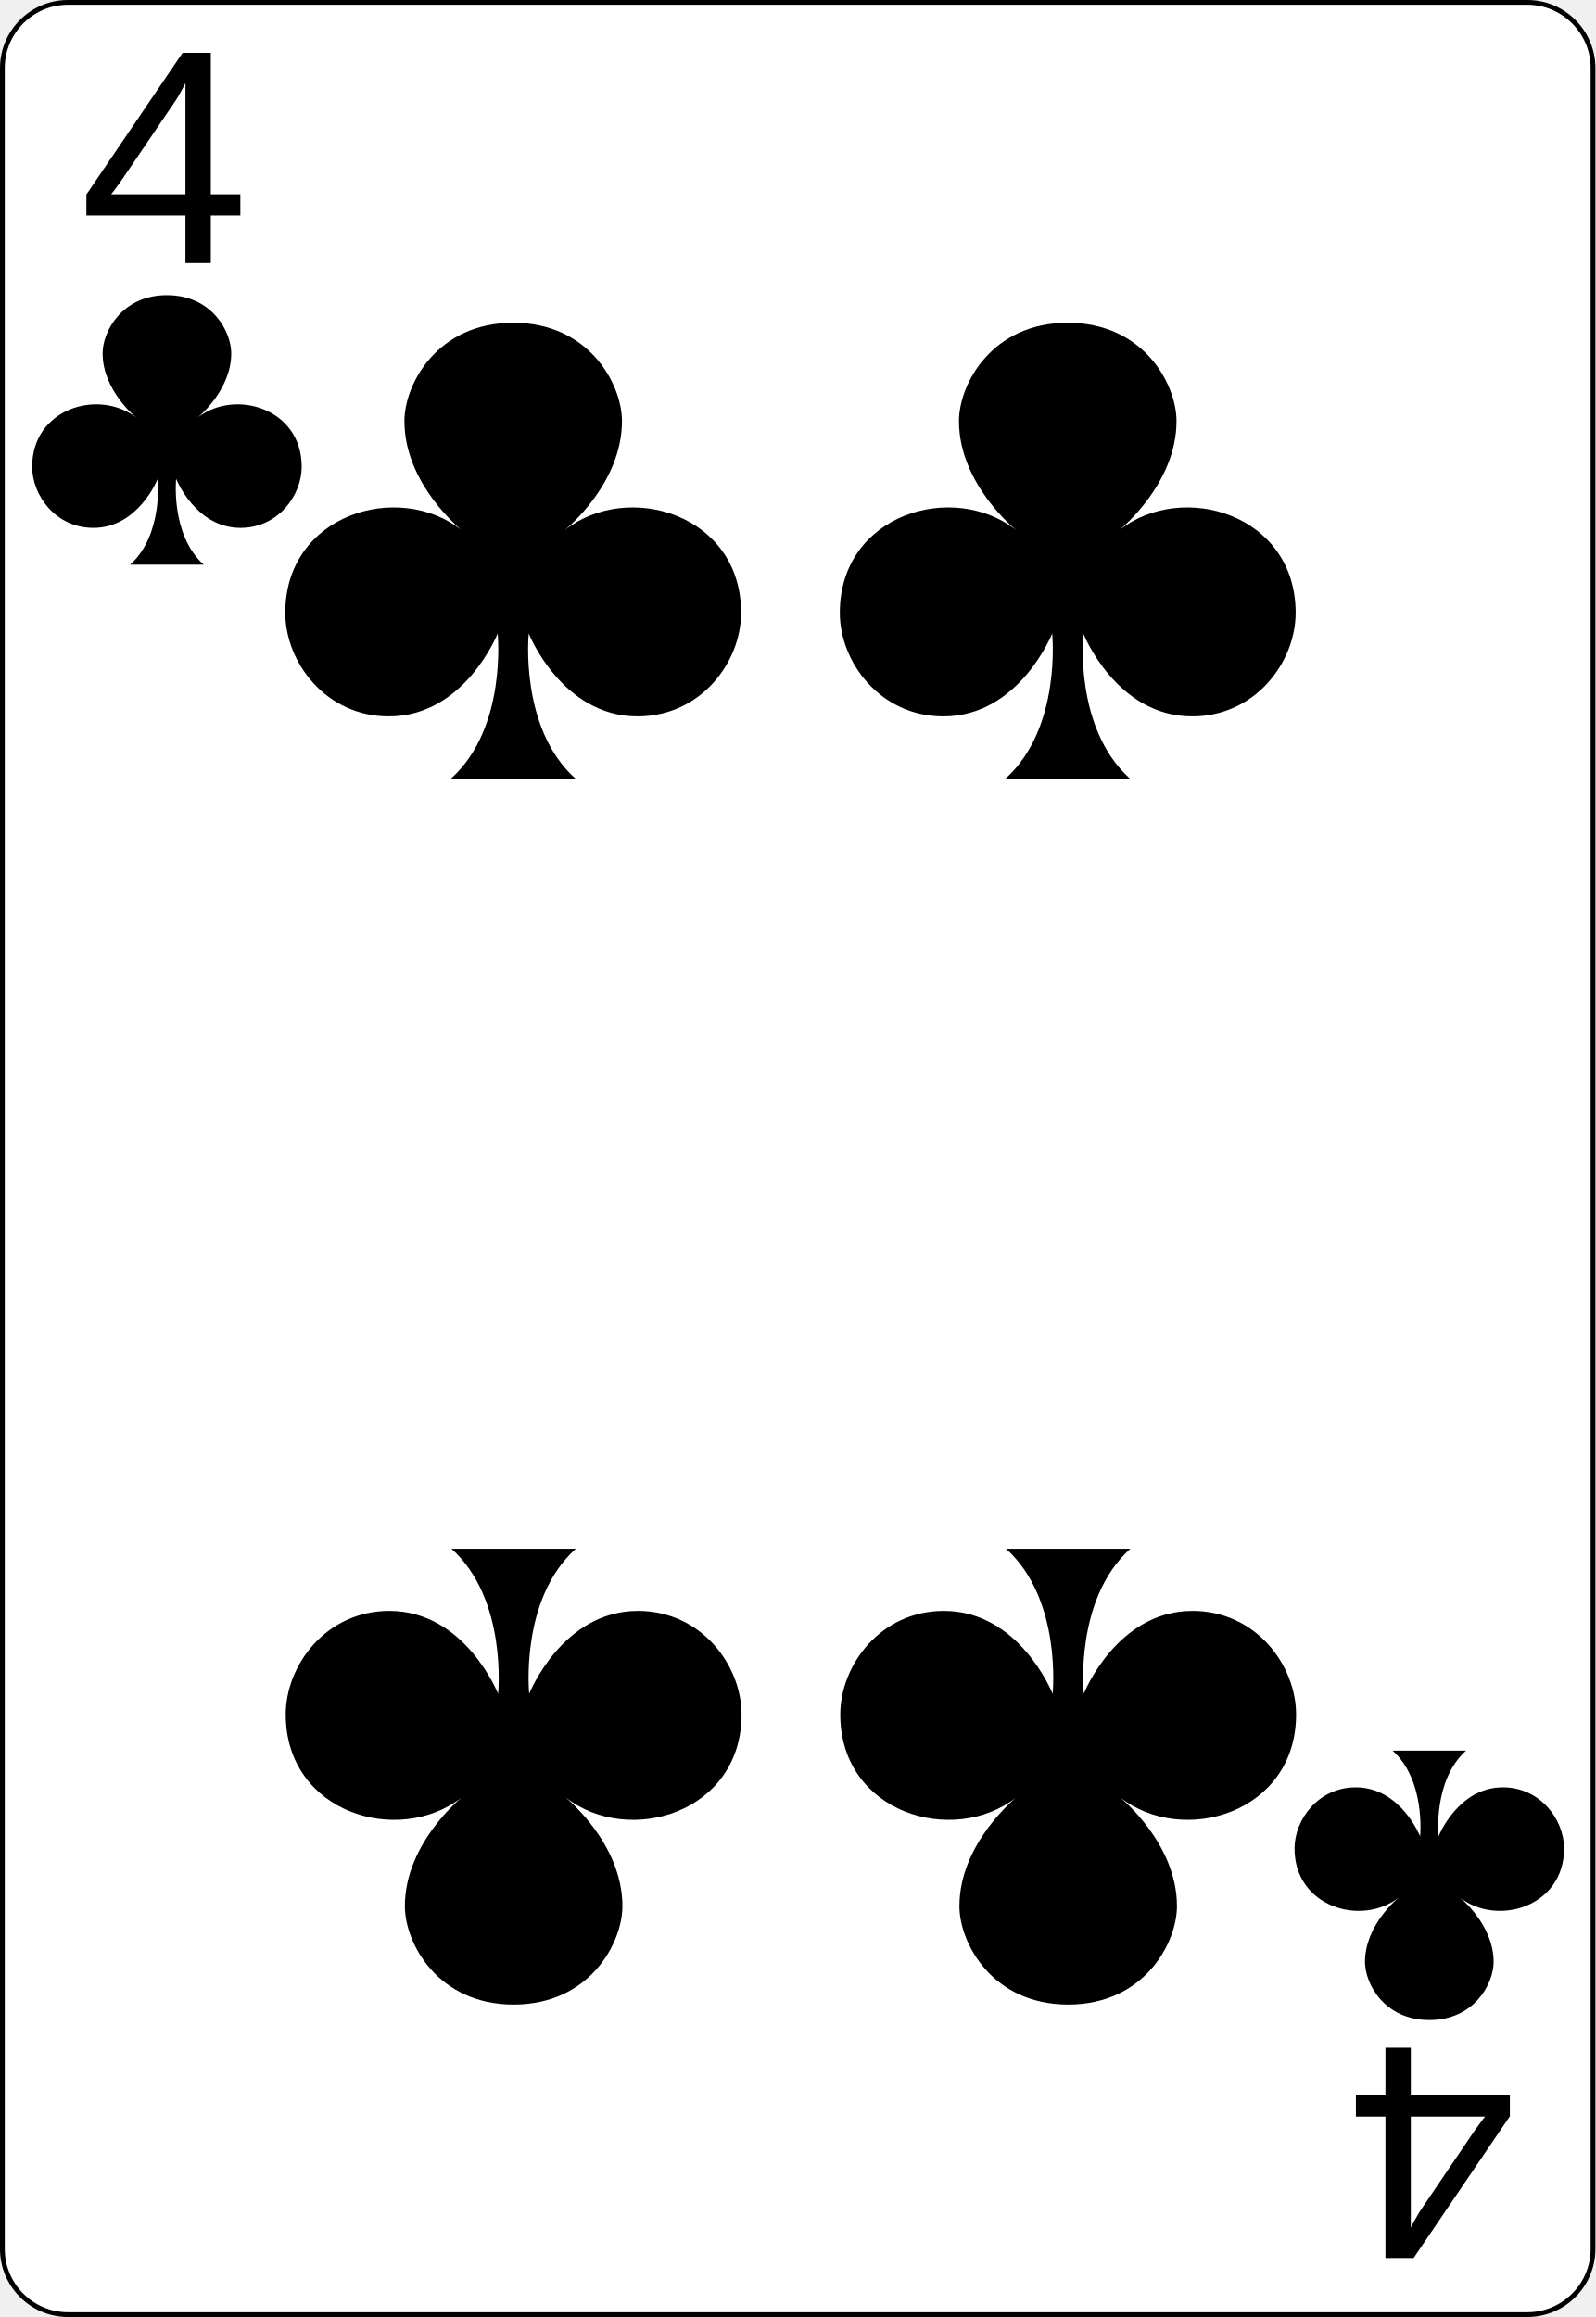
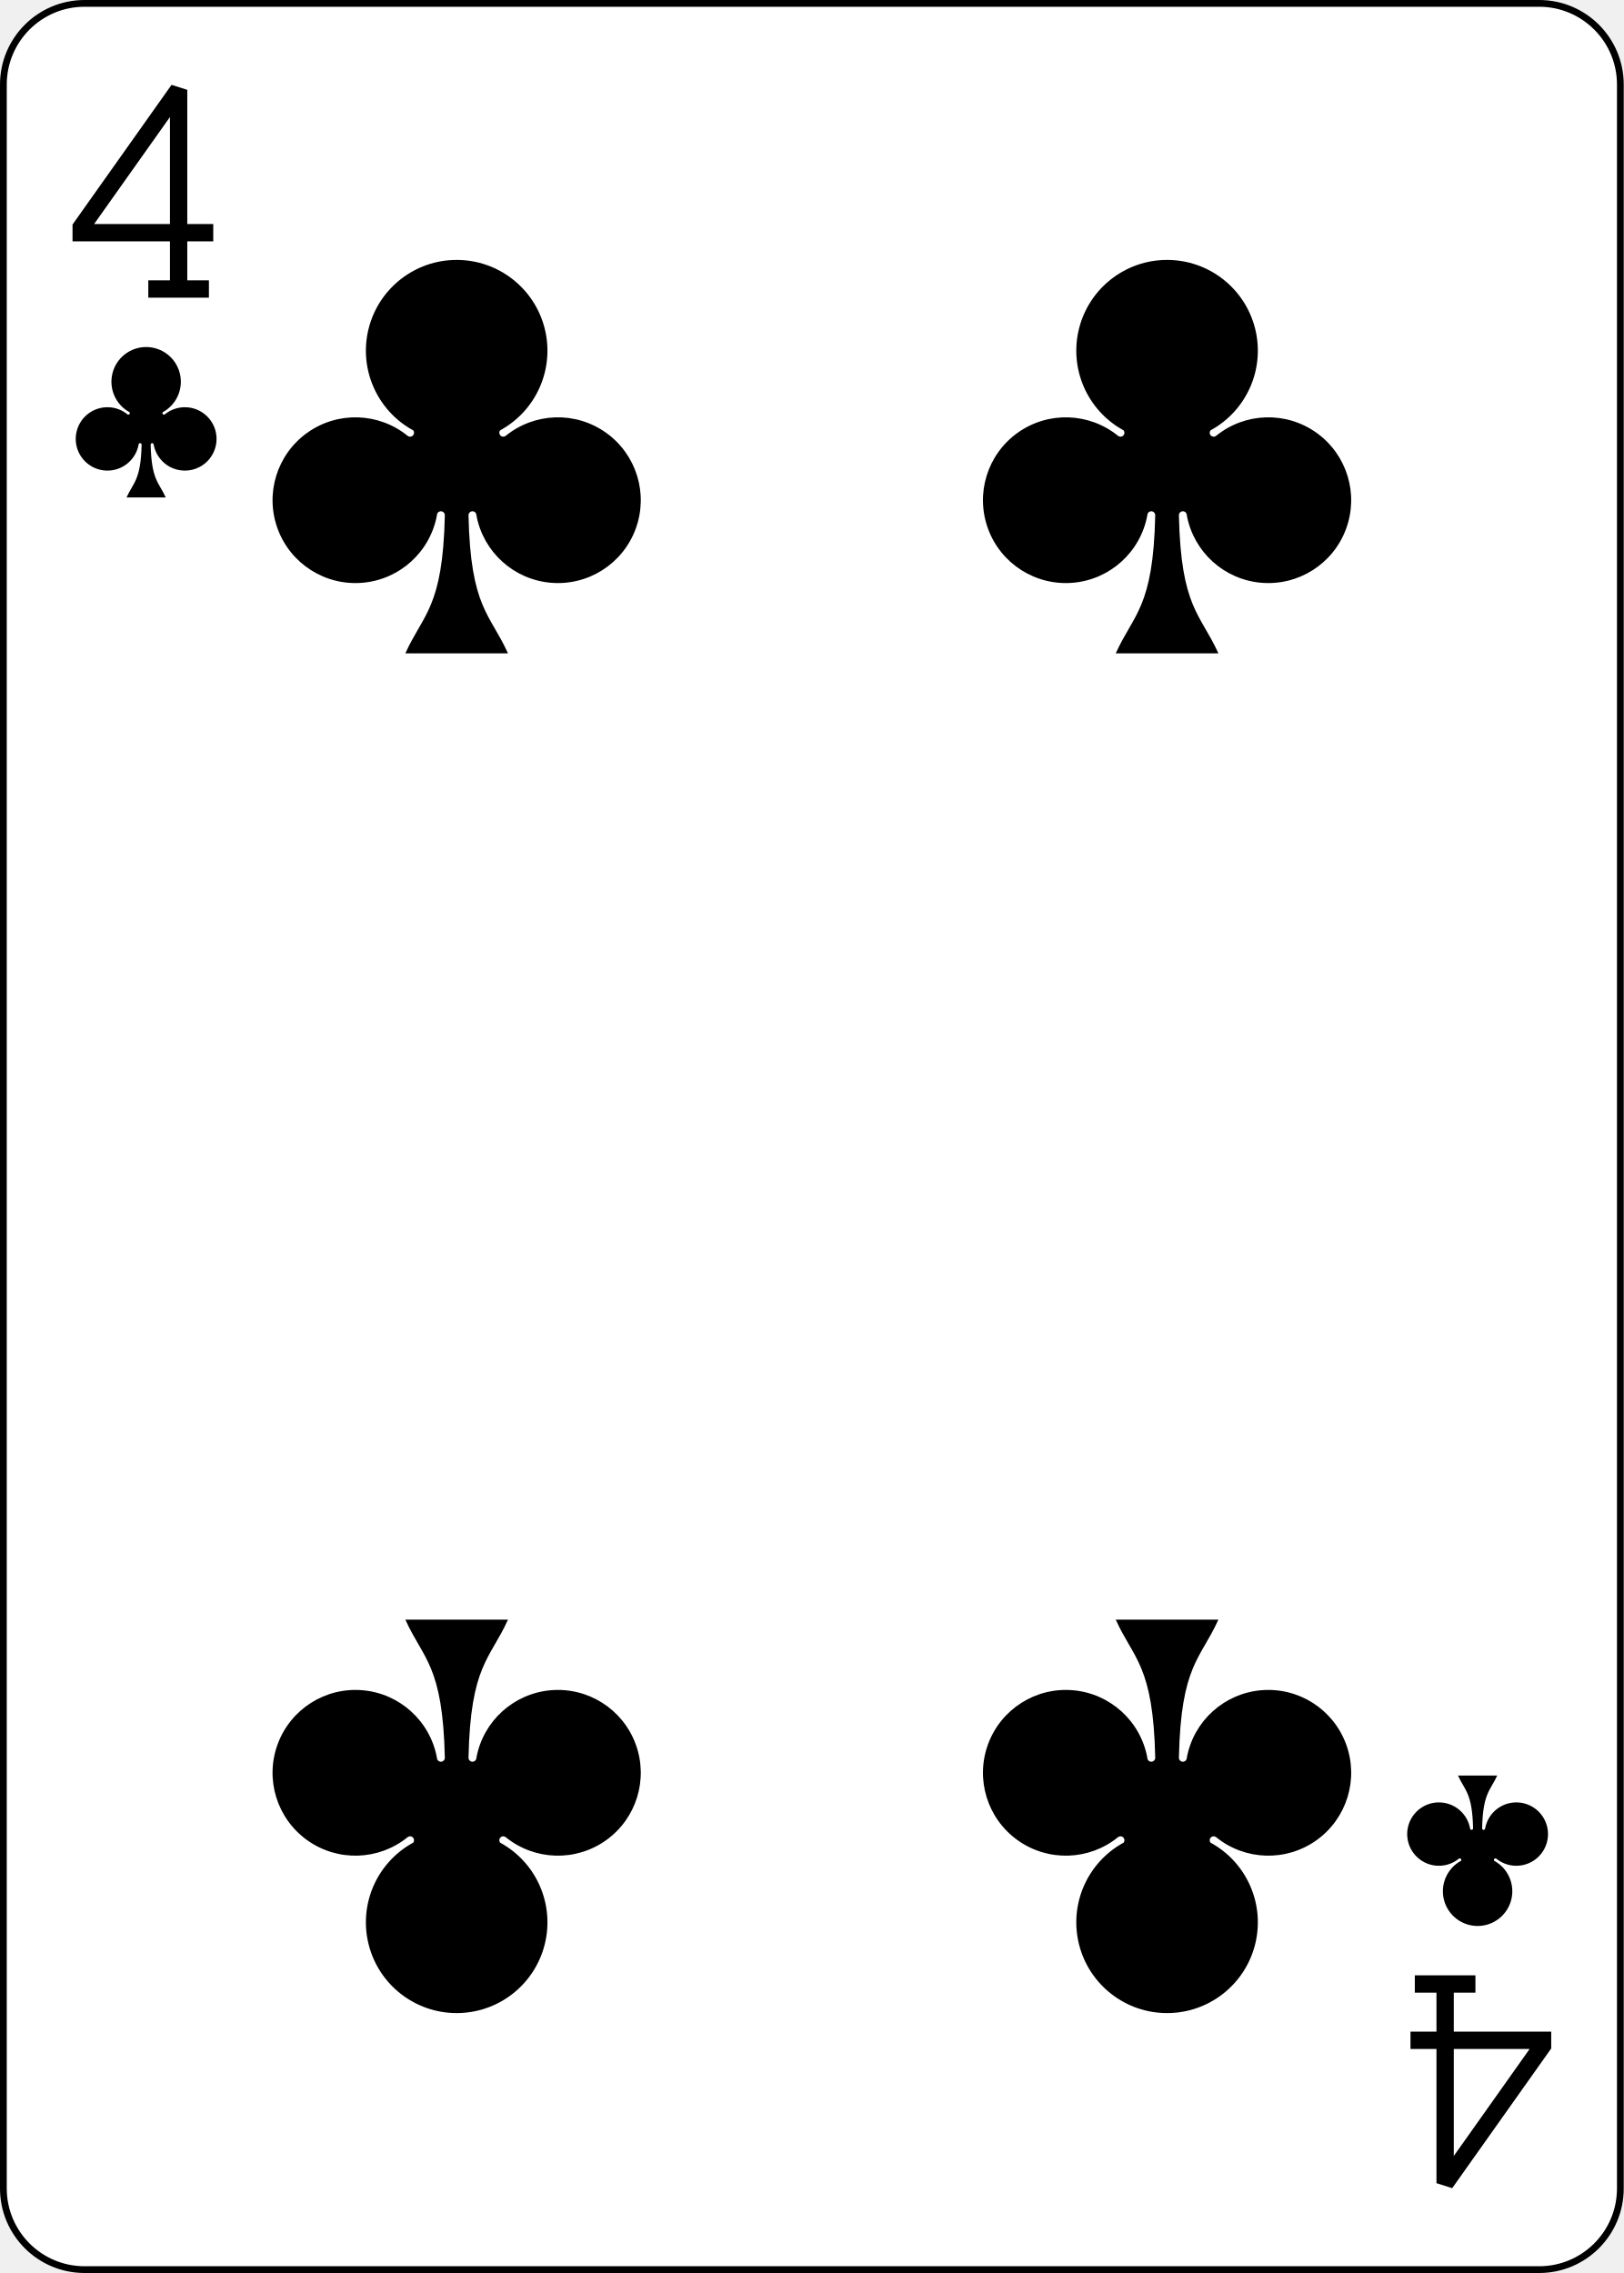
- <svg xmlns="http://www.w3.org/2000/svg" xmlns:xlink="http://www.w3.org/1999/xlink" width="167.087pt" height="242.667pt" viewBox="0 0 167.087 242.667" xml:space="preserve" id="svg2" version="1.1">
-   <defs id="defs41">
-     <radialGradient xlink:href="#linearGradient2984" id="radialGradient3760" cx="48.231" cy="18.138" fx="48.231" fy="18.138" r="9.5" gradientUnits="userSpaceOnUse" gradientTransform="matrix(-1.560526,0.01828294,-0.02684055,-2.290953,123.9838,58.80911)" />
-     <linearGradient id="linearGradient2984">
-       <stop style="stop-color:#000000;stop-opacity:1;" offset="0" id="stop2986" />
-       <stop style="stop-color:#000000;stop-opacity:0.656;" offset="1" id="stop2988" />
-     </linearGradient>
-     <radialGradient xlink:href="#linearGradient3784" id="radialGradient3792" cx="171.487" cy="511.223" fx="171.487" fy="511.223" r="81.903" gradientTransform="matrix(1.152989,-0.6739155,0.3948202,0.6754904,-233.6326,270.4008)" gradientUnits="userSpaceOnUse" />
-     <linearGradient id="linearGradient3784">
-       <stop style="stop-color:#ffffff;stop-opacity:0.534;" offset="0" id="stop3786" />
-       <stop style="stop-color:#000000;stop-opacity:0;" offset="1" id="stop3788" />
-     </linearGradient>
-     <radialGradient r="81.903" fy="511.223" fx="171.487" cy="511.223" cx="171.487" gradientTransform="matrix(1.152989,-0.6739155,0.3948202,0.6754904,-233.6326,270.4008)" gradientUnits="userSpaceOnUse" id="radialGradient3855" xlink:href="#linearGradient3784-4" />
-     <linearGradient id="linearGradient3784-4">
-       <stop style="stop-color:#ffffff;stop-opacity:0.519;" offset="0" id="stop3786-8" />
-       <stop style="stop-color:#000000;stop-opacity:0;" offset="1" id="stop3788-6" />
-     </linearGradient>
-     <radialGradient r="81.903" fy="461.841" fx="181.694" cy="461.841" cx="181.694" gradientTransform="matrix(1.152989,-0.6739155,0.3948202,0.6754904,-233.6326,270.4008)" gradientUnits="userSpaceOnUse" id="radialGradient3916" xlink:href="#linearGradient3784-3" />
-     <linearGradient id="linearGradient3784-3">
-       <stop style="stop-color:#ffffff;stop-opacity:0.702;" offset="0" id="stop3786-86" />
-       <stop style="stop-color:#000000;stop-opacity:0;" offset="1" id="stop3788-2" />
-     </linearGradient>
-   </defs>
-   <g id="Layer_x0020_1" style="fill-rule:nonzero;clip-rule:nonzero;stroke:#000000;stroke-miterlimit:4;">
-     <path style="fill:#FFFFFF;stroke-width:0.5;" d="M166.837,235.548c0,3.777-3.087,6.869-6.871,6.869H7.111c-3.775,0-6.861-3.092-6.861-6.869V7.12C0.25,3.343,3.336,0.25,7.111,0.25h152.855    c3.784,0,6.871,3.093,6.871,6.87v228.428z" id="path5" />
-     <g style="stroke:none;" id="g7">
-       <g id="g9">
- 				
- 			</g>
-     </g>
-     <g id="g15">
- 			
- 		</g>
-     <g id="g19">
- 			
- 		</g>
-     <g style="stroke:none;" id="g23">
-       <g id="g25">
- 				
- 			</g>
-     </g>
-     <g style="stroke:none;" id="g31">
-       <g id="g33">
- 				
- 			</g>
-     </g>
-   </g>
-   <text xml:space="preserve" style="font-size:32px;font-style:normal;font-weight:normal;line-height:125%;letter-spacing:0px;word-spacing:0px;fill:#000000;fill-opacity:1;stroke:none;font-family:Bitstream Vera Sans" x="8.311" y="27.548" id="text3788">
-     <tspan id="tspan3790" x="8.311" y="27.548" style="font-style:normal;font-variant:normal;font-weight:normal;font-stretch:normal;font-family:Arial;-inkscape-font-specification:Arial">4</tspan>
-   </text>
-   <g transform="matrix(1.485651,0,0,1.485651,-54.02466,10.01807)" id="layer1-1-4">
-     <path id="cl-9" d="m 50.291,22.698 c 0,0 2.375,-1.9 2.375,-4.534 0,-1.542 -1.369,-4.102 -4.534,-4.102 -3.165,0 -4.534,2.561 -4.534,4.102 0,2.634 2.375,4.534 2.375,4.534 -2.638,-2.055 -7.341,-0.652 -7.341,3.455 0,2.056 1.68,4.318 4.318,4.318 3.165,0 4.534,-3.455 4.534,-3.455 0,0 0.402,3.938 -1.943,6.046 h 5.182 c -2.345,-2.107 -1.943,-6.046 -1.943,-6.046 0,0 1.369,3.455 4.534,3.455 2.639,0 4.318,-2.263 4.318,-4.318 0,-4.107 -4.703,-5.51 -7.341,-3.455 z" style="fill:#000000" />
-   </g>
-   <text xml:space="preserve" style="font-size:32px;font-style:normal;font-weight:normal;line-height:125%;letter-spacing:0px;word-spacing:0px;fill:#000000;fill-opacity:1;stroke:none;font-family:Bitstream Vera Sans" x="-158.864" y="-214.467" id="text3788-8" transform="scale(-1,-1)">
-     <tspan id="tspan3790-7" x="-158.864" y="-214.467" style="font-style:normal;font-variant:normal;font-weight:normal;font-stretch:normal;font-family:Arial;-inkscape-font-specification:Arial">4</tspan>
-   </text>
-   <g transform="matrix(-1.485651,0,0,-1.485651,221.1992,232.4618)" id="layer1-1-4-1">
-     <path id="cl-9-7" d="m 50.291,22.698 c 0,0 2.375,-1.9 2.375,-4.534 0,-1.542 -1.369,-4.102 -4.534,-4.102 -3.165,0 -4.534,2.561 -4.534,4.102 0,2.634 2.375,4.534 2.375,4.534 -2.638,-2.055 -7.341,-0.652 -7.341,3.455 0,2.056 1.68,4.318 4.318,4.318 3.165,0 4.534,-3.455 4.534,-3.455 0,0 0.402,3.938 -1.943,6.046 h 5.182 c -2.345,-2.107 -1.943,-6.046 -1.943,-6.046 0,0 1.369,3.455 4.534,3.455 2.639,0 4.318,-2.263 4.318,-4.318 0,-4.107 -4.703,-5.51 -7.341,-3.455 z" style="fill:#000000" />
-   </g>
-   <g transform="matrix(2.512578,0,0,2.512578,-67.18839,-1.531116)" id="layer1-1-4-8">
-     <path id="cl-9-8" d="m 50.291,22.698 c 0,0 2.375,-1.9 2.375,-4.534 0,-1.542 -1.369,-4.102 -4.534,-4.102 -3.165,0 -4.534,2.561 -4.534,4.102 0,2.634 2.375,4.534 2.375,4.534 -2.638,-2.055 -7.341,-0.652 -7.341,3.455 0,2.056 1.68,4.318 4.318,4.318 3.165,0 4.534,-3.455 4.534,-3.455 0,0 0.402,3.938 -1.943,6.046 h 5.182 c -2.345,-2.107 -1.943,-6.046 -1.943,-6.046 0,0 1.369,3.455 4.534,3.455 2.639,0 4.318,-2.263 4.318,-4.318 0,-4.107 -4.703,-5.51 -7.341,-3.455 z" style="fill:#000000" />
-   </g>
-   <g transform="matrix(-2.512578,0,0,-2.512578,174.7295,245.2751)" id="layer1-1-4-8-0">
-     <path id="cl-9-8-6" d="m 50.291,22.698 c 0,0 2.375,-1.9 2.375,-4.534 0,-1.542 -1.369,-4.102 -4.534,-4.102 -3.165,0 -4.534,2.561 -4.534,4.102 0,2.634 2.375,4.534 2.375,4.534 -2.638,-2.055 -7.341,-0.652 -7.341,3.455 0,2.056 1.68,4.318 4.318,4.318 3.165,0 4.534,-3.455 4.534,-3.455 0,0 0.402,3.938 -1.943,6.046 h 5.182 c -2.345,-2.107 -1.943,-6.046 -1.943,-6.046 0,0 1.369,3.455 4.534,3.455 2.639,0 4.318,-2.263 4.318,-4.318 0,-4.107 -4.703,-5.51 -7.341,-3.455 z" style="fill:#000000" />
-   </g>
-   <g transform="matrix(2.512578,0,0,2.512578,-9.111586,-1.531113)" id="layer1-1-4-8-2">
-     <path id="cl-9-8-66" d="m 50.291,22.698 c 0,0 2.375,-1.9 2.375,-4.534 0,-1.542 -1.369,-4.102 -4.534,-4.102 -3.165,0 -4.534,2.561 -4.534,4.102 0,2.634 2.375,4.534 2.375,4.534 -2.638,-2.055 -7.341,-0.652 -7.341,3.455 0,2.056 1.68,4.318 4.318,4.318 3.165,0 4.534,-3.455 4.534,-3.455 0,0 0.402,3.938 -1.943,6.046 h 5.182 c -2.345,-2.107 -1.943,-6.046 -1.943,-6.046 0,0 1.369,3.455 4.534,3.455 2.639,0 4.318,-2.263 4.318,-4.318 0,-4.107 -4.703,-5.51 -7.341,-3.455 z" style="fill:#000000" />
-   </g>
-   <g transform="matrix(-2.512578,0,0,-2.512578,232.8063,245.2751)" id="layer1-1-4-8-0-4">
-     <path id="cl-9-8-6-9" d="m 50.291,22.698 c 0,0 2.375,-1.9 2.375,-4.534 0,-1.542 -1.369,-4.102 -4.534,-4.102 -3.165,0 -4.534,2.561 -4.534,4.102 0,2.634 2.375,4.534 2.375,4.534 -2.638,-2.055 -7.341,-0.652 -7.341,3.455 0,2.056 1.68,4.318 4.318,4.318 3.165,0 4.534,-3.455 4.534,-3.455 0,0 0.402,3.938 -1.943,6.046 h 5.182 c -2.345,-2.107 -1.943,-6.046 -1.943,-6.046 0,0 1.369,3.455 4.534,3.455 2.639,0 4.318,-2.263 4.318,-4.318 0,-4.107 -4.703,-5.51 -7.341,-3.455 z" style="fill:#000000" />
+ <svg xmlns="http://www.w3.org/2000/svg" xmlns:xlink="http://www.w3.org/1999/xlink" class="card" face="4C" height="3.5in" preserveAspectRatio="none" viewBox="-120 -168 240 336" width="2.5in">
+   <symbol id="SC4" viewBox="-600 -600 1200 1200" preserveAspectRatio="xMinYMid">
+     <path d="M30 150C35 385 85 400 130 500L-130 500C-85 400 -35 385 -30 150A10 10 0 0 0 -50 150A210 210 0 1 1 -124 -51A10 10 0 0 0 -110 -65A230 230 0 1 1 110 -65A10 10 0 0 0 124 -51A210 210 0 1 1 50 150A10 10 0 0 0 30 150Z" fill="black" />
+   </symbol>
+   <symbol id="VC4" viewBox="-500 -500 1000 1000" preserveAspectRatio="xMinYMid">
+     <path d="M50 460L250 460M150 460L150 -460L-300 175L-300 200L270 200" stroke="black" stroke-width="80" stroke-linecap="square" stroke-miterlimit="1.5" fill="none" />
+   </symbol>
+   <rect width="239" height="335" x="-119.5" y="-167.5" rx="12" ry="12" fill="white" stroke="black" />
+   <use xlink:href="#VC4" height="32" x="-114.4" y="-156" />
+   <use xlink:href="#SC4" height="26.769" x="-111.784" y="-119" />
+   <use xlink:href="#SC4" height="70" x="-87.501" y="-135.588" />
+   <use xlink:href="#SC4" height="70" x="17.501" y="-135.588" />
+   <g transform="rotate(180)">
+     <use xlink:href="#VC4" height="32" x="-114.4" y="-156" />
+     <use xlink:href="#SC4" height="26.769" x="-111.784" y="-119" />
+     <use xlink:href="#SC4" height="70" x="-87.501" y="-135.588" />
+     <use xlink:href="#SC4" height="70" x="17.501" y="-135.588" />
  </g>
</svg>
